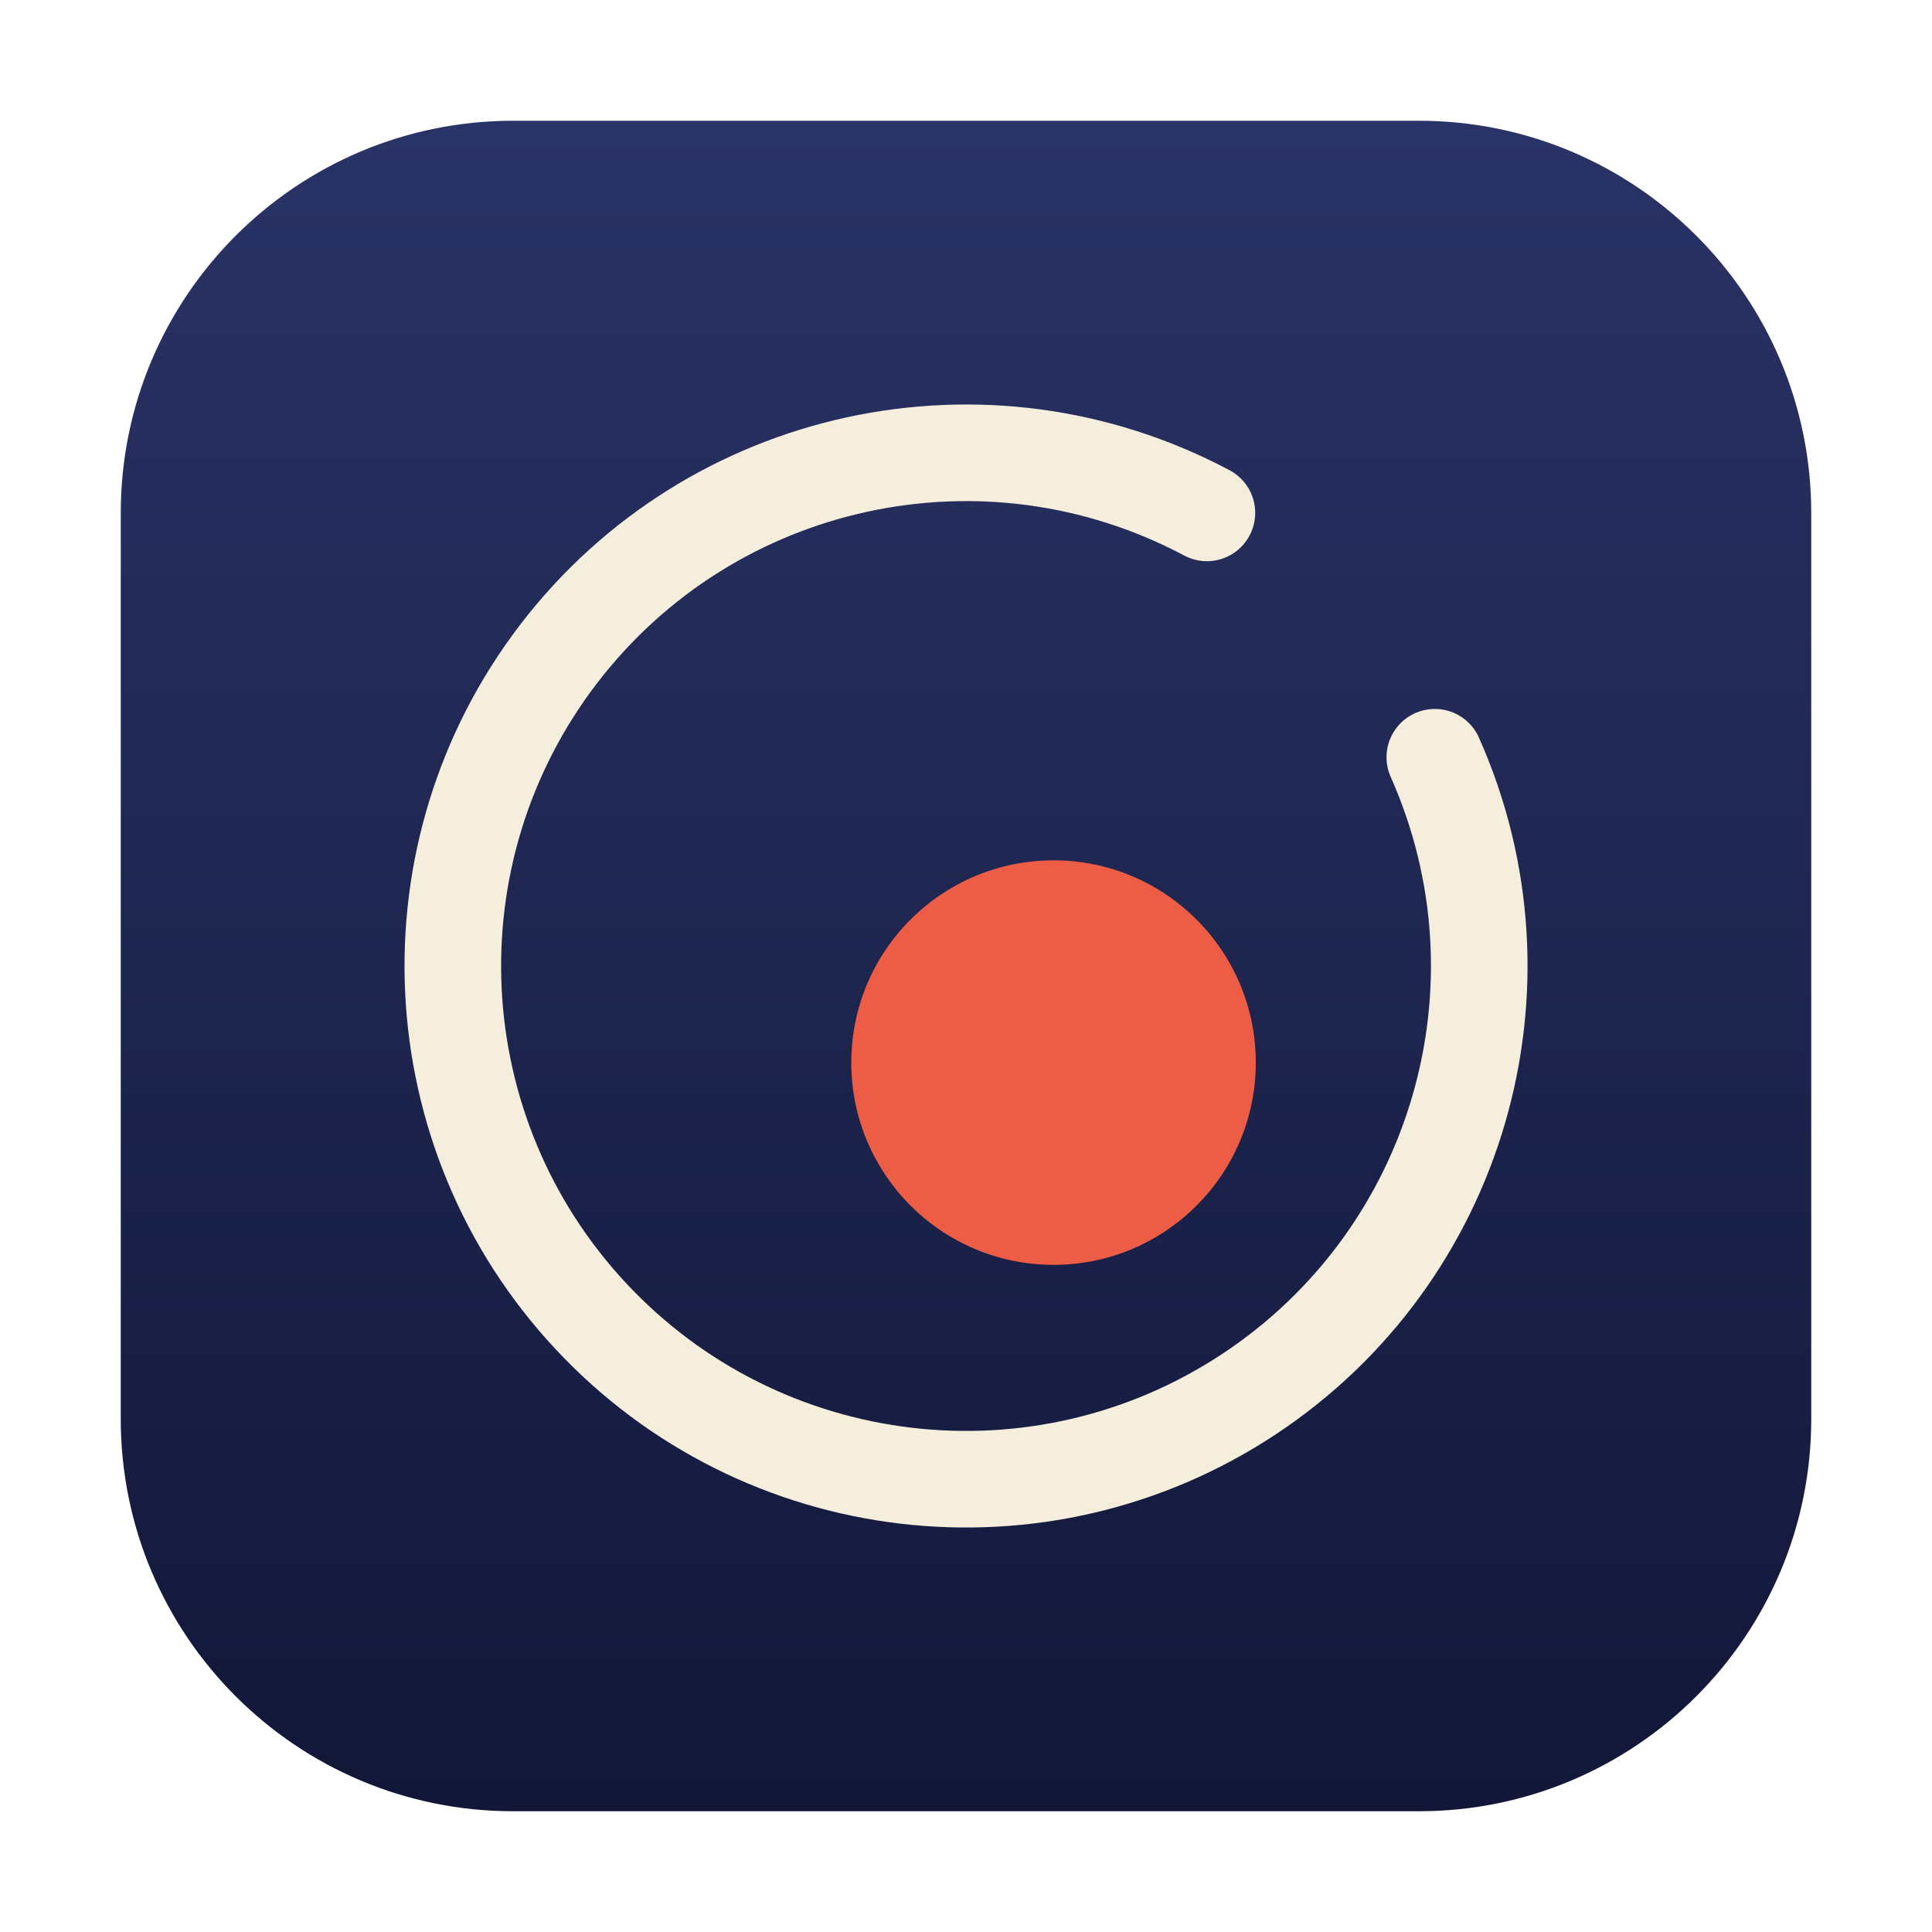
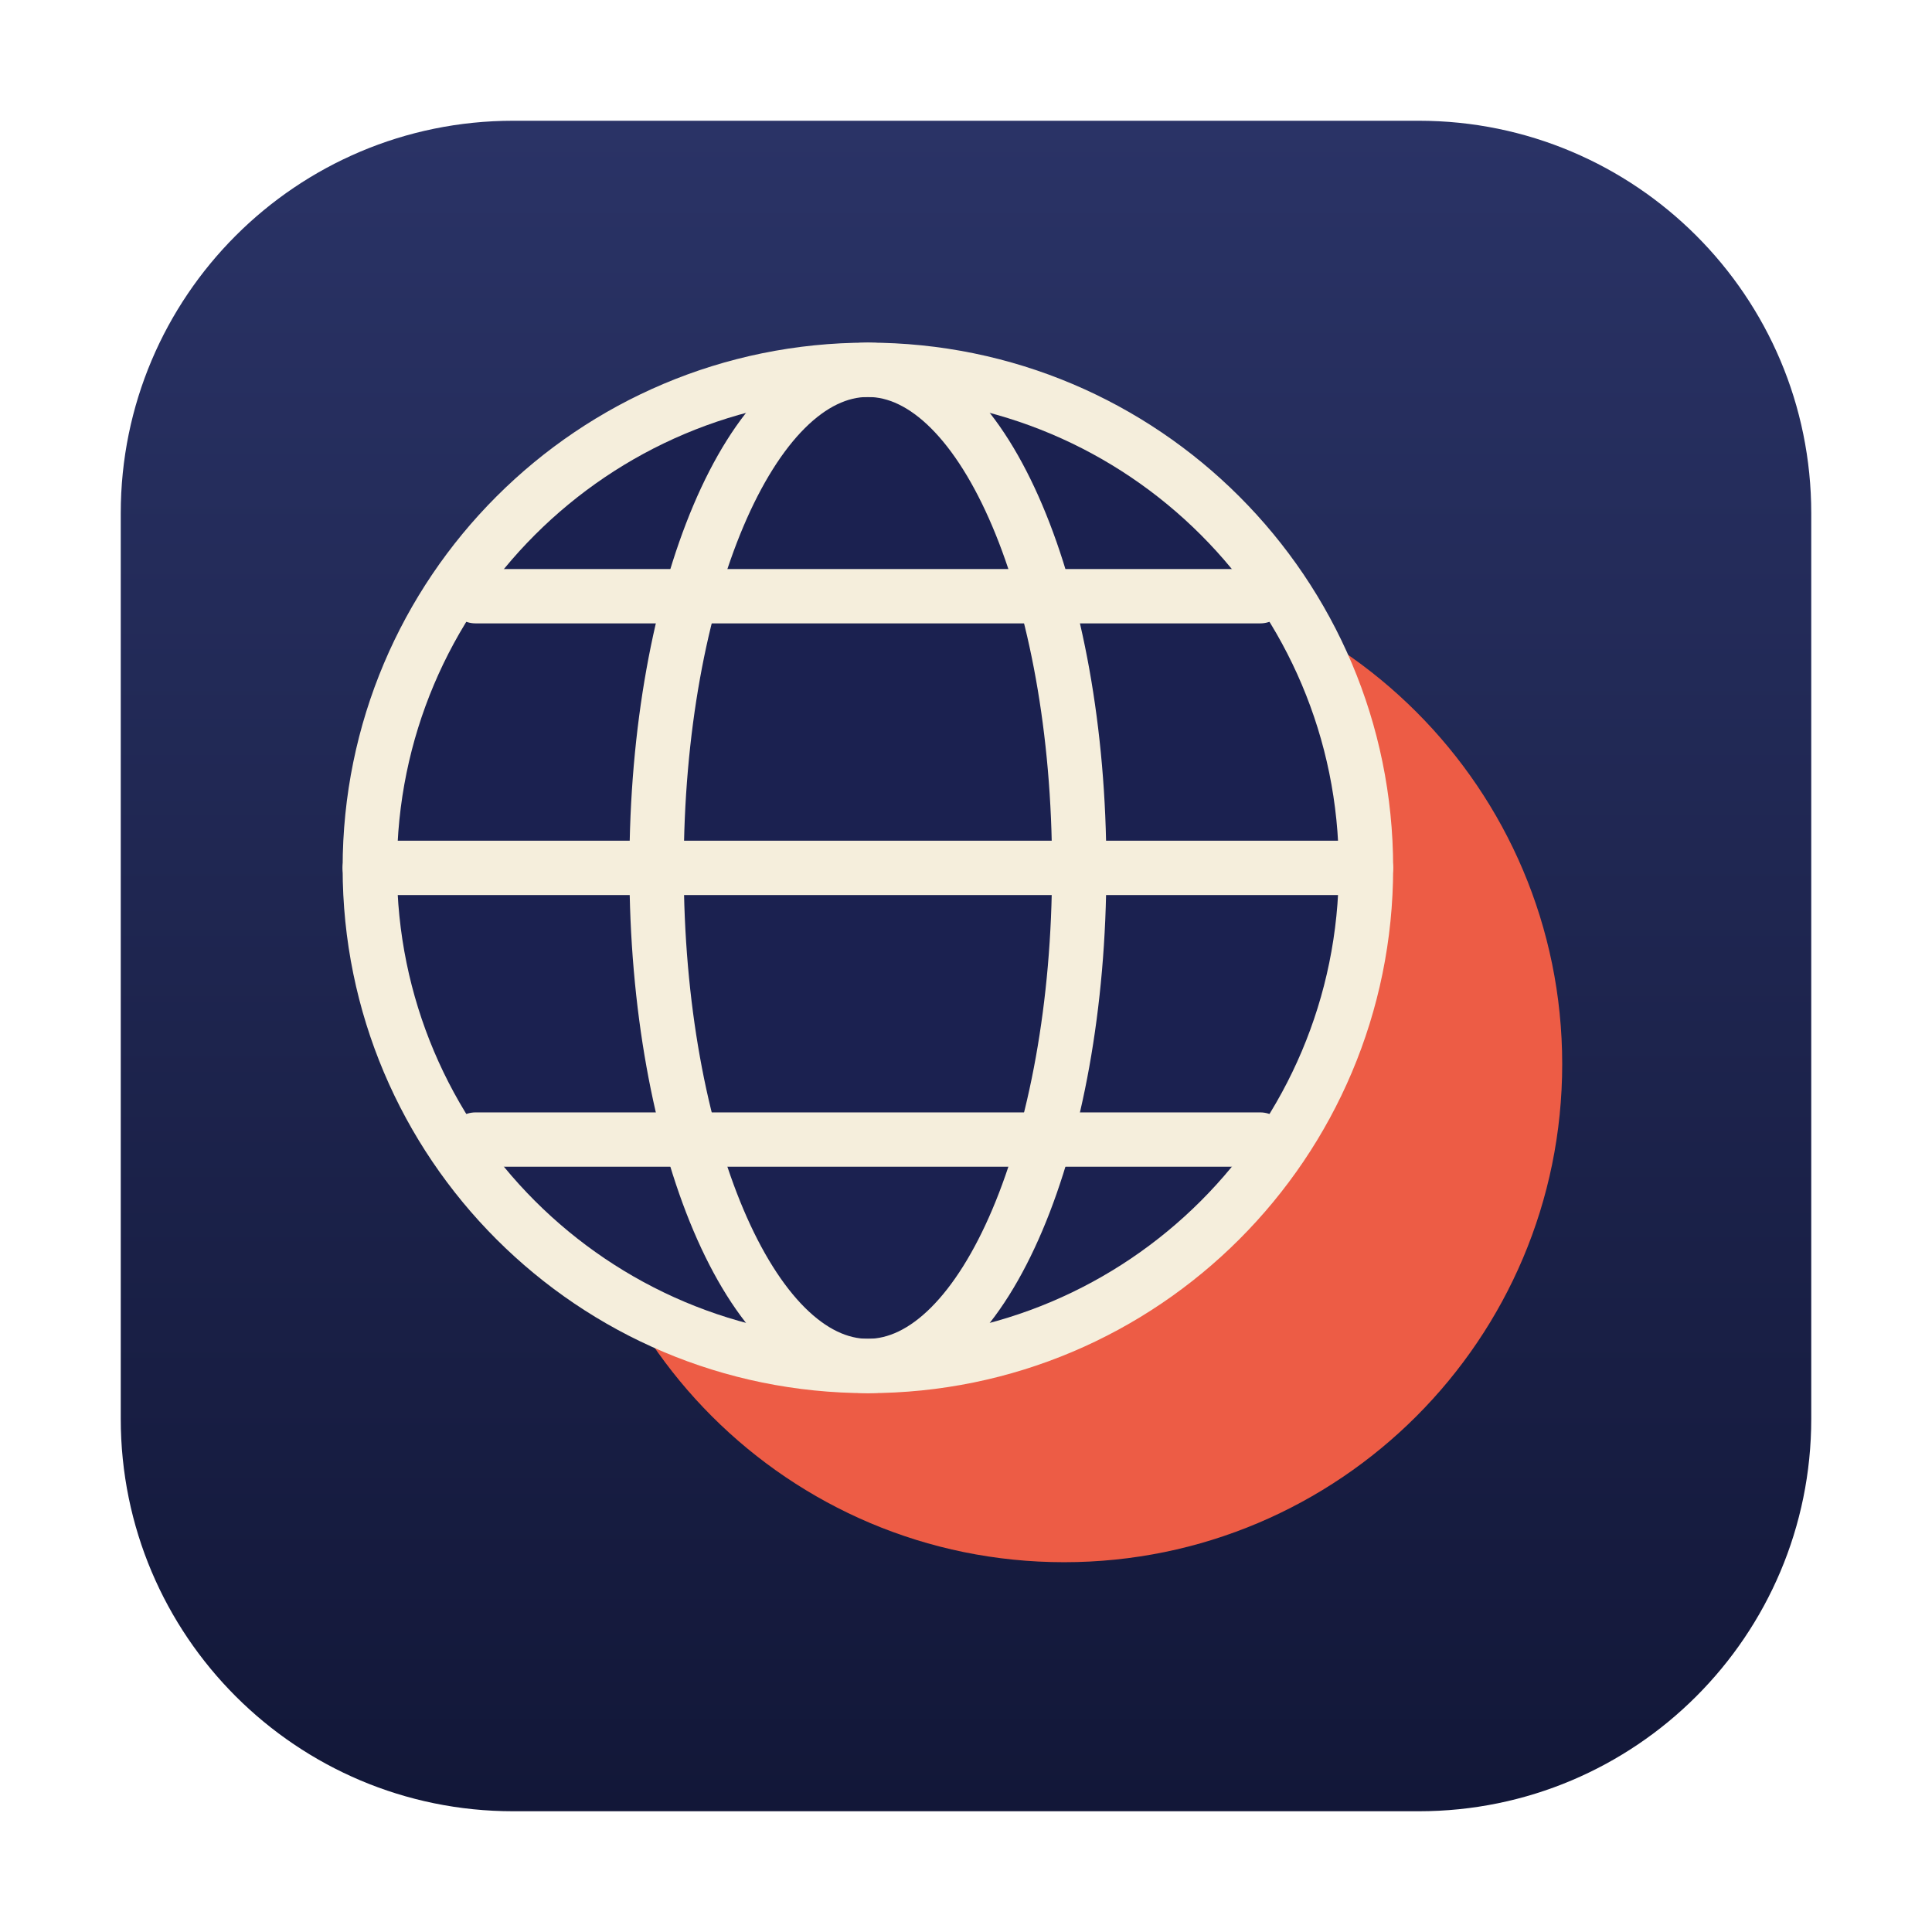
<svg xmlns="http://www.w3.org/2000/svg" width="128" height="128" viewBox="0 0 128 128" role="img" aria-label="Kagewon logo">
  <defs>
    <linearGradient id="card" x1="0" y1="0" x2="0" y2="1">
      <stop offset="0" stop-color="#2a3366" />
      <stop offset="1" stop-color="#121738" />
    </linearGradient>
  </defs>
  <rect x="8" y="8" width="112" height="112" rx="26" fill="url(#card)" />
-   <path d="M 79.96 33.98 A 34 34 0 1 0 95.06 50.17" fill="none" stroke="#f5eedc" stroke-width="6.4" stroke-linecap="round" />
-   <circle cx="69.8" cy="70.4" r="13.4" fill="#ed5c45" />
+   <circle cx="70.5" cy="70.5" r="33" fill="#ed5c45" />
+   <circle cx="57.5" cy="57.5" r="33" fill="#1b2150" />
+   <g fill="none" stroke="#f5eedc" stroke-width="3.6" stroke-linecap="round">
+     <circle cx="57.5" cy="57.5" r="33" />
+     <ellipse cx="57.5" cy="57.5" rx="14" ry="33" />
+     <path d="M 24.5 57.5 H 90.5 M 31.5 39.5 H 83.5 M 31.5 75.5 H 83.5" />
+   </g>
</svg>
